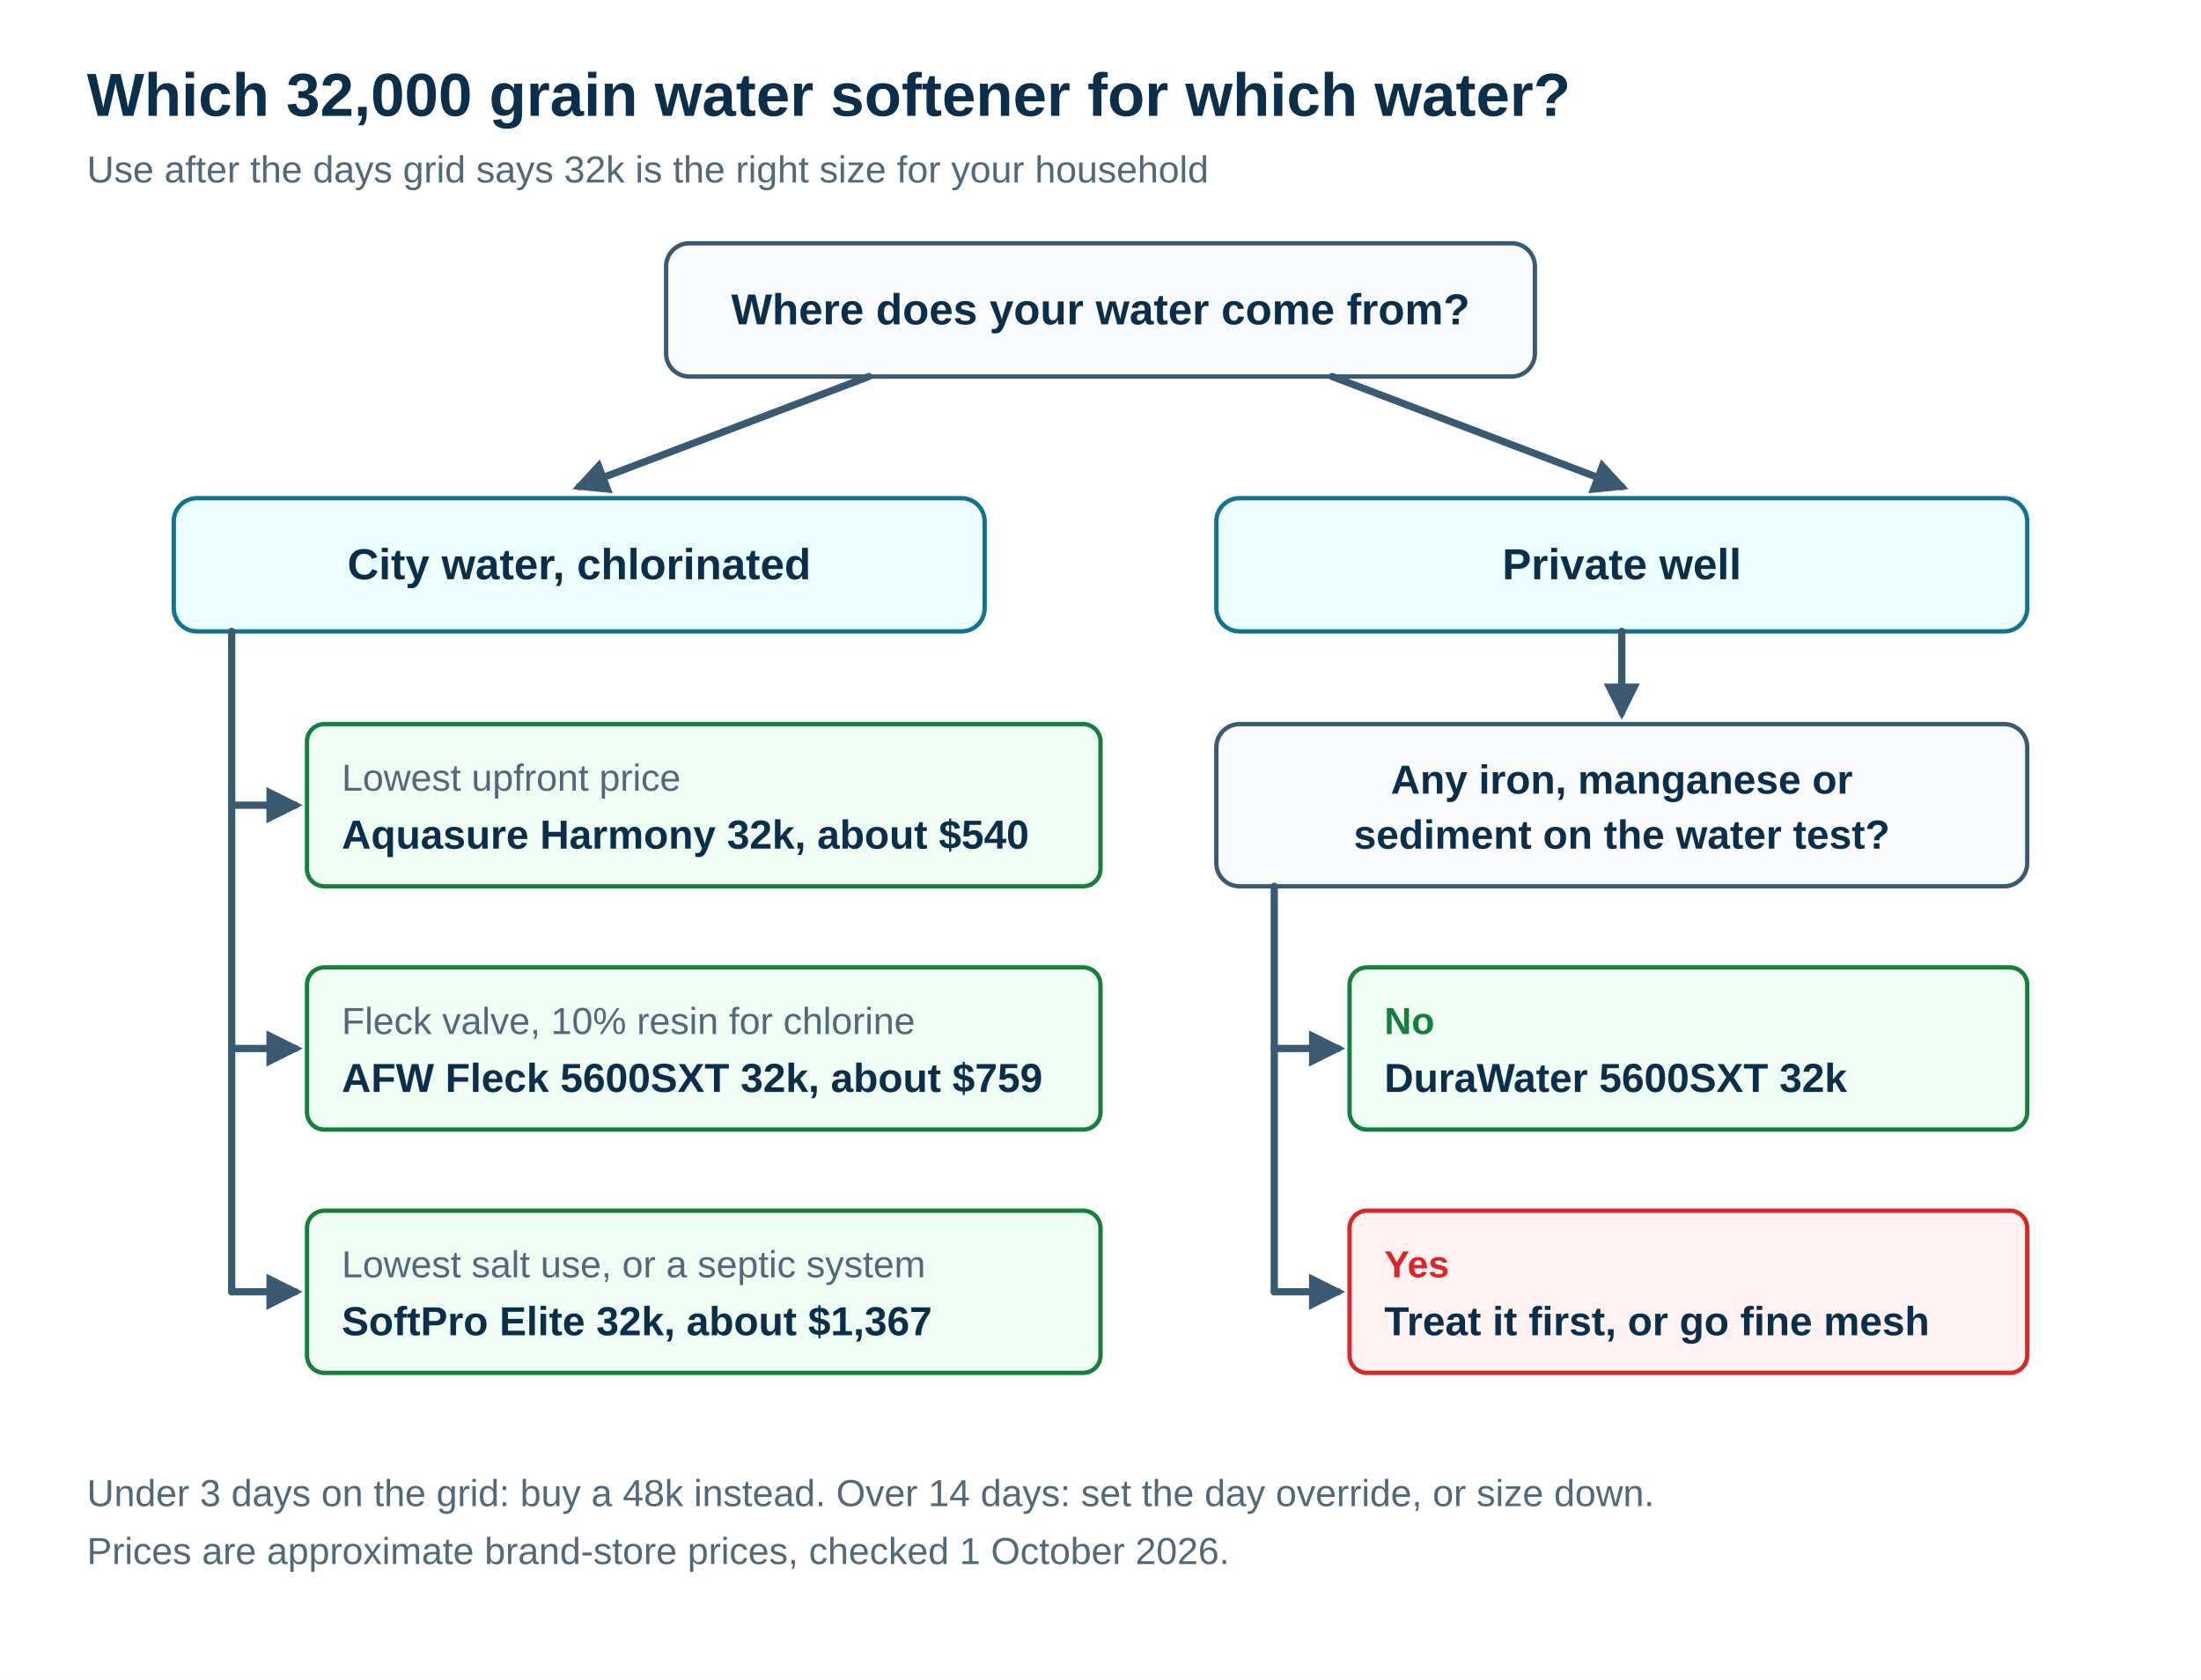
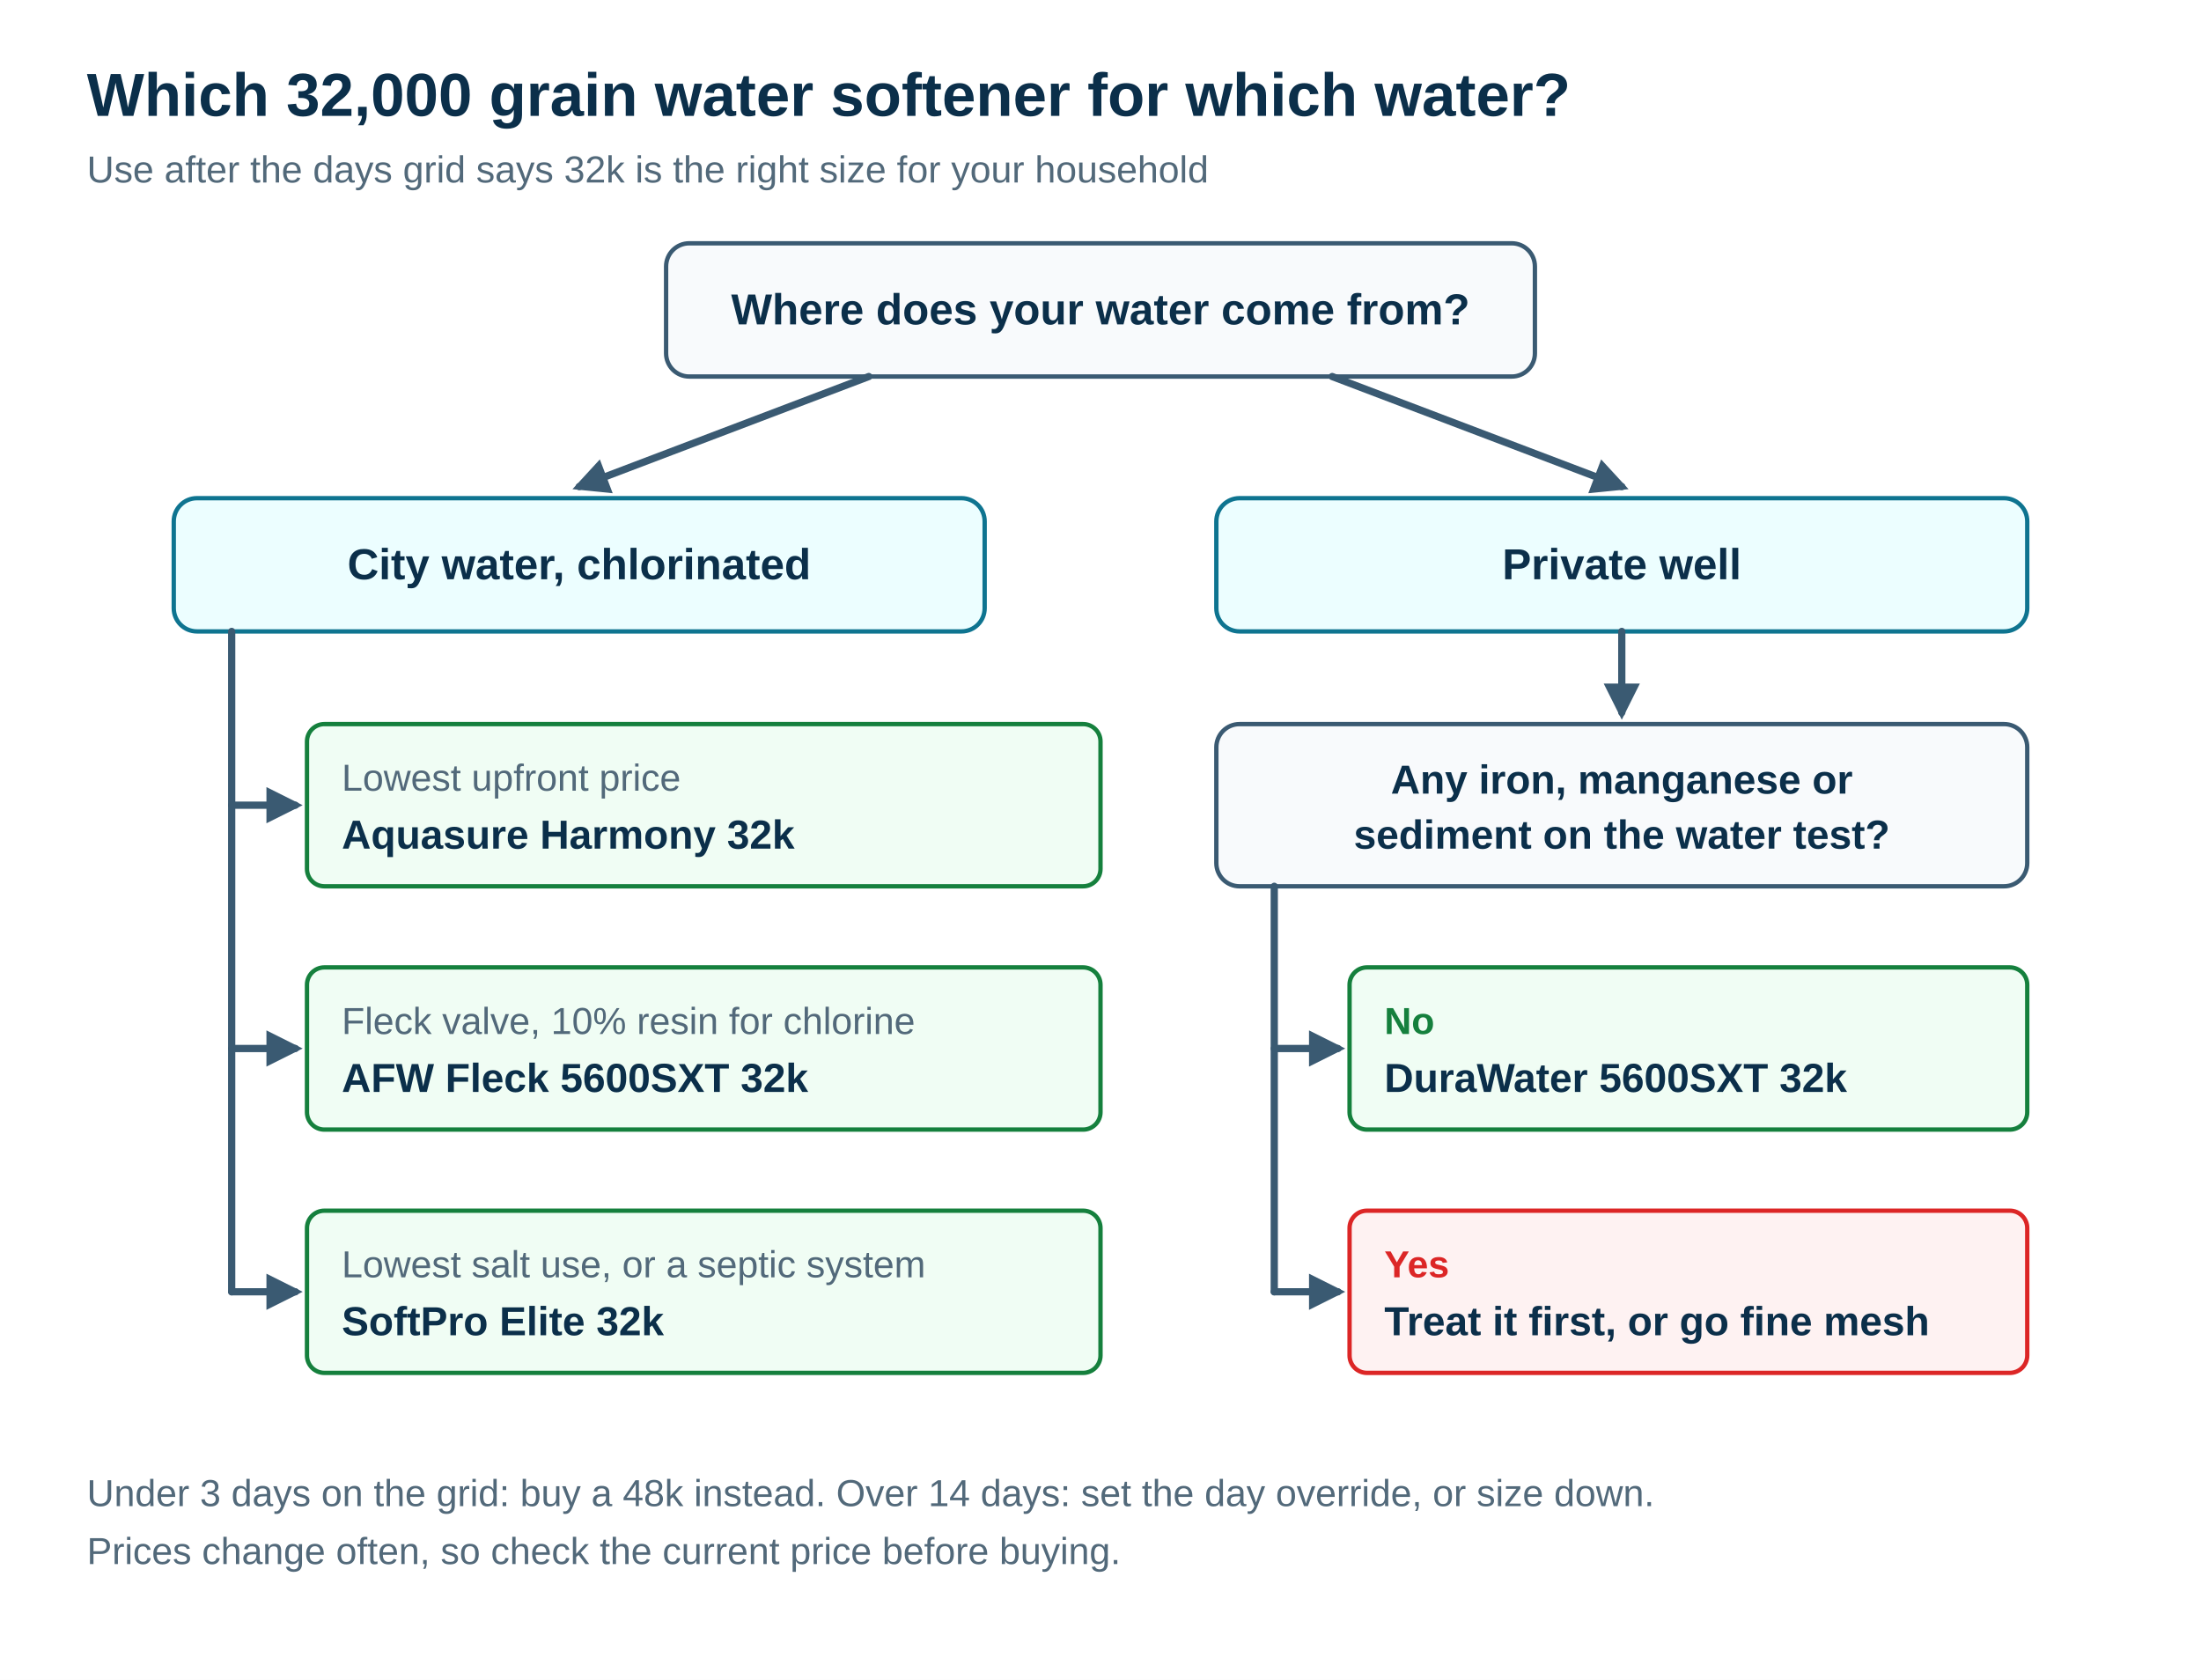
<svg xmlns="http://www.w3.org/2000/svg" viewBox="0 0 760 580" width="760" height="580" role="img" aria-labelledby="p32-title p32-desc">
  <defs>
    <marker id="d32a" viewBox="0 0 10 10" refX="8" refY="5" markerWidth="5" markerHeight="5" orient="auto-start-reverse">
      <path d="M0,0 L10,5 L0,10 z" fill="#3a5a72" />
    </marker>
  </defs>
  <rect width="760" height="580" fill="#ffffff" />
  <text x="30" y="40" font-family="Arial, Helvetica, sans-serif" font-size="21" font-weight="bold" text-anchor="start" fill="#0b2f4a">Which 32,000 grain water softener for which water?</text>
  <text x="30" y="63" font-family="Arial, Helvetica, sans-serif" font-size="13" font-weight="normal" text-anchor="start" fill="#52697a">Use after the days grid says 32k is the right size for your household</text>
  <rect class="box" x="230" y="84" width="300" height="46" rx="8" fill="#f8fafc" stroke="#3a5a72" stroke-width="1.5" />
  <text x="380" y="112" font-family="Arial, Helvetica, sans-serif" font-size="15" font-weight="bold" text-anchor="middle" fill="#0b2f4a">Where does your water come from?</text>
  <path class="ln" d="M300,130 L200,168" fill="none" stroke="#3a5a72" stroke-width="2.5" stroke-linecap="round" stroke-linejoin="round" marker-end="url(#d32a)" />
  <path class="ln" d="M460,130 L560,168" fill="none" stroke="#3a5a72" stroke-width="2.5" stroke-linecap="round" stroke-linejoin="round" marker-end="url(#d32a)" />
  <rect class="box" x="60" y="172" width="280" height="46" rx="8" fill="#ecfeff" stroke="#0e7490" stroke-width="1.5" />
  <text x="200" y="200" font-family="Arial, Helvetica, sans-serif" font-size="15" font-weight="bold" text-anchor="middle" fill="#0b2f4a">City water, chlorinated</text>
  <rect class="box" x="420" y="172" width="280" height="46" rx="8" fill="#ecfeff" stroke="#0e7490" stroke-width="1.5" />
  <text x="560" y="200" font-family="Arial, Helvetica, sans-serif" font-size="15" font-weight="bold" text-anchor="middle" fill="#0b2f4a">Private well</text>
  <path class="ln" d="M80,218 L80,446" fill="none" stroke="#3a5a72" stroke-width="2.5" stroke-linecap="round" stroke-linejoin="round" />
  <path class="ln" d="M80,278 L102,278" fill="none" stroke="#3a5a72" stroke-width="2.5" stroke-linecap="round" stroke-linejoin="round" marker-end="url(#d32a)" />
  <rect class="box" x="106" y="250" width="274" height="56" rx="6" fill="#f0fdf4" stroke="#15803d" stroke-width="1.5" />
  <text x="118" y="273" font-family="Arial, Helvetica, sans-serif" font-size="13" font-weight="normal" text-anchor="start" fill="#52697a">Lowest upfront price</text>
-   <text x="118" y="293" font-family="Arial, Helvetica, sans-serif" font-size="14" font-weight="bold" text-anchor="start" fill="#0b2f4a">Aquasure Harmony 32k, about $540</text>
+   <text x="118" y="293" font-family="Arial, Helvetica, sans-serif" font-size="14" font-weight="bold" text-anchor="start" fill="#0b2f4a">Aquasure Harmony 32k</text>
  <path class="ln" d="M80,362 L102,362" fill="none" stroke="#3a5a72" stroke-width="2.5" stroke-linecap="round" stroke-linejoin="round" marker-end="url(#d32a)" />
  <rect class="box" x="106" y="334" width="274" height="56" rx="6" fill="#f0fdf4" stroke="#15803d" stroke-width="1.5" />
  <text x="118" y="357" font-family="Arial, Helvetica, sans-serif" font-size="13" font-weight="normal" text-anchor="start" fill="#52697a">Fleck valve, 10% resin for chlorine</text>
-   <text x="118" y="377" font-family="Arial, Helvetica, sans-serif" font-size="14" font-weight="bold" text-anchor="start" fill="#0b2f4a">AFW Fleck 5600SXT 32k, about $759</text>
+   <text x="118" y="377" font-family="Arial, Helvetica, sans-serif" font-size="14" font-weight="bold" text-anchor="start" fill="#0b2f4a">AFW Fleck 5600SXT 32k</text>
  <path class="ln" d="M80,446 L102,446" fill="none" stroke="#3a5a72" stroke-width="2.5" stroke-linecap="round" stroke-linejoin="round" marker-end="url(#d32a)" />
  <rect class="box" x="106" y="418" width="274" height="56" rx="6" fill="#f0fdf4" stroke="#15803d" stroke-width="1.5" />
  <text x="118" y="441" font-family="Arial, Helvetica, sans-serif" font-size="13" font-weight="normal" text-anchor="start" fill="#52697a">Lowest salt use, or a septic system</text>
-   <text x="118" y="461" font-family="Arial, Helvetica, sans-serif" font-size="14" font-weight="bold" text-anchor="start" fill="#0b2f4a">SoftPro Elite 32k, about $1,367</text>
+   <text x="118" y="461" font-family="Arial, Helvetica, sans-serif" font-size="14" font-weight="bold" text-anchor="start" fill="#0b2f4a">SoftPro Elite 32k</text>
  <path class="ln" d="M560,218 L560,246" fill="none" stroke="#3a5a72" stroke-width="2.5" stroke-linecap="round" stroke-linejoin="round" marker-end="url(#d32a)" />
  <rect class="box" x="420" y="250" width="280" height="56" rx="8" fill="#f8fafc" stroke="#3a5a72" stroke-width="1.5" />
  <text x="560" y="274" font-family="Arial, Helvetica, sans-serif" font-size="14" font-weight="bold" text-anchor="middle" fill="#0b2f4a">Any iron, manganese or</text>
  <text x="560" y="293" font-family="Arial, Helvetica, sans-serif" font-size="14" font-weight="bold" text-anchor="middle" fill="#0b2f4a">sediment on the water test?</text>
  <path class="ln" d="M440,306 L440,446" fill="none" stroke="#3a5a72" stroke-width="2.5" stroke-linecap="round" stroke-linejoin="round" />
  <path class="ln" d="M440,362 L462,362" fill="none" stroke="#3a5a72" stroke-width="2.5" stroke-linecap="round" stroke-linejoin="round" marker-end="url(#d32a)" />
  <rect class="box" x="466" y="334" width="234" height="56" rx="6" fill="#f0fdf4" stroke="#15803d" stroke-width="1.5" />
  <text x="478" y="357" font-family="Arial, Helvetica, sans-serif" font-size="13" font-weight="bold" text-anchor="start" fill="#15803d">No</text>
  <text x="478" y="377" font-family="Arial, Helvetica, sans-serif" font-size="14" font-weight="bold" text-anchor="start" fill="#0b2f4a">DuraWater 5600SXT 32k</text>
  <path class="ln" d="M440,446 L462,446" fill="none" stroke="#3a5a72" stroke-width="2.5" stroke-linecap="round" stroke-linejoin="round" marker-end="url(#d32a)" />
  <rect class="box" x="466" y="418" width="234" height="56" rx="6" fill="#fef2f2" stroke="#dc2626" stroke-width="1.5" />
  <text x="478" y="441" font-family="Arial, Helvetica, sans-serif" font-size="13" font-weight="bold" text-anchor="start" fill="#dc2626">Yes</text>
  <text x="478" y="461" font-family="Arial, Helvetica, sans-serif" font-size="14" font-weight="bold" text-anchor="start" fill="#0b2f4a">Treat it first, or go fine mesh</text>
  <text x="30" y="520" font-family="Arial, Helvetica, sans-serif" font-size="13" font-weight="normal" text-anchor="start" fill="#52697a">Under 3 days on the grid: buy a 48k instead. Over 14 days: set the day override, or size down.</text>
-   <text x="30" y="540" font-family="Arial, Helvetica, sans-serif" font-size="13" font-weight="normal" text-anchor="start" fill="#52697a">Prices are approximate brand-store prices, checked 1 October 2026.</text>
+   <text x="30" y="540" font-family="Arial, Helvetica, sans-serif" font-size="13" font-weight="normal" text-anchor="start" fill="#52697a">Prices change often, so check the current price before buying.</text>
</svg>
